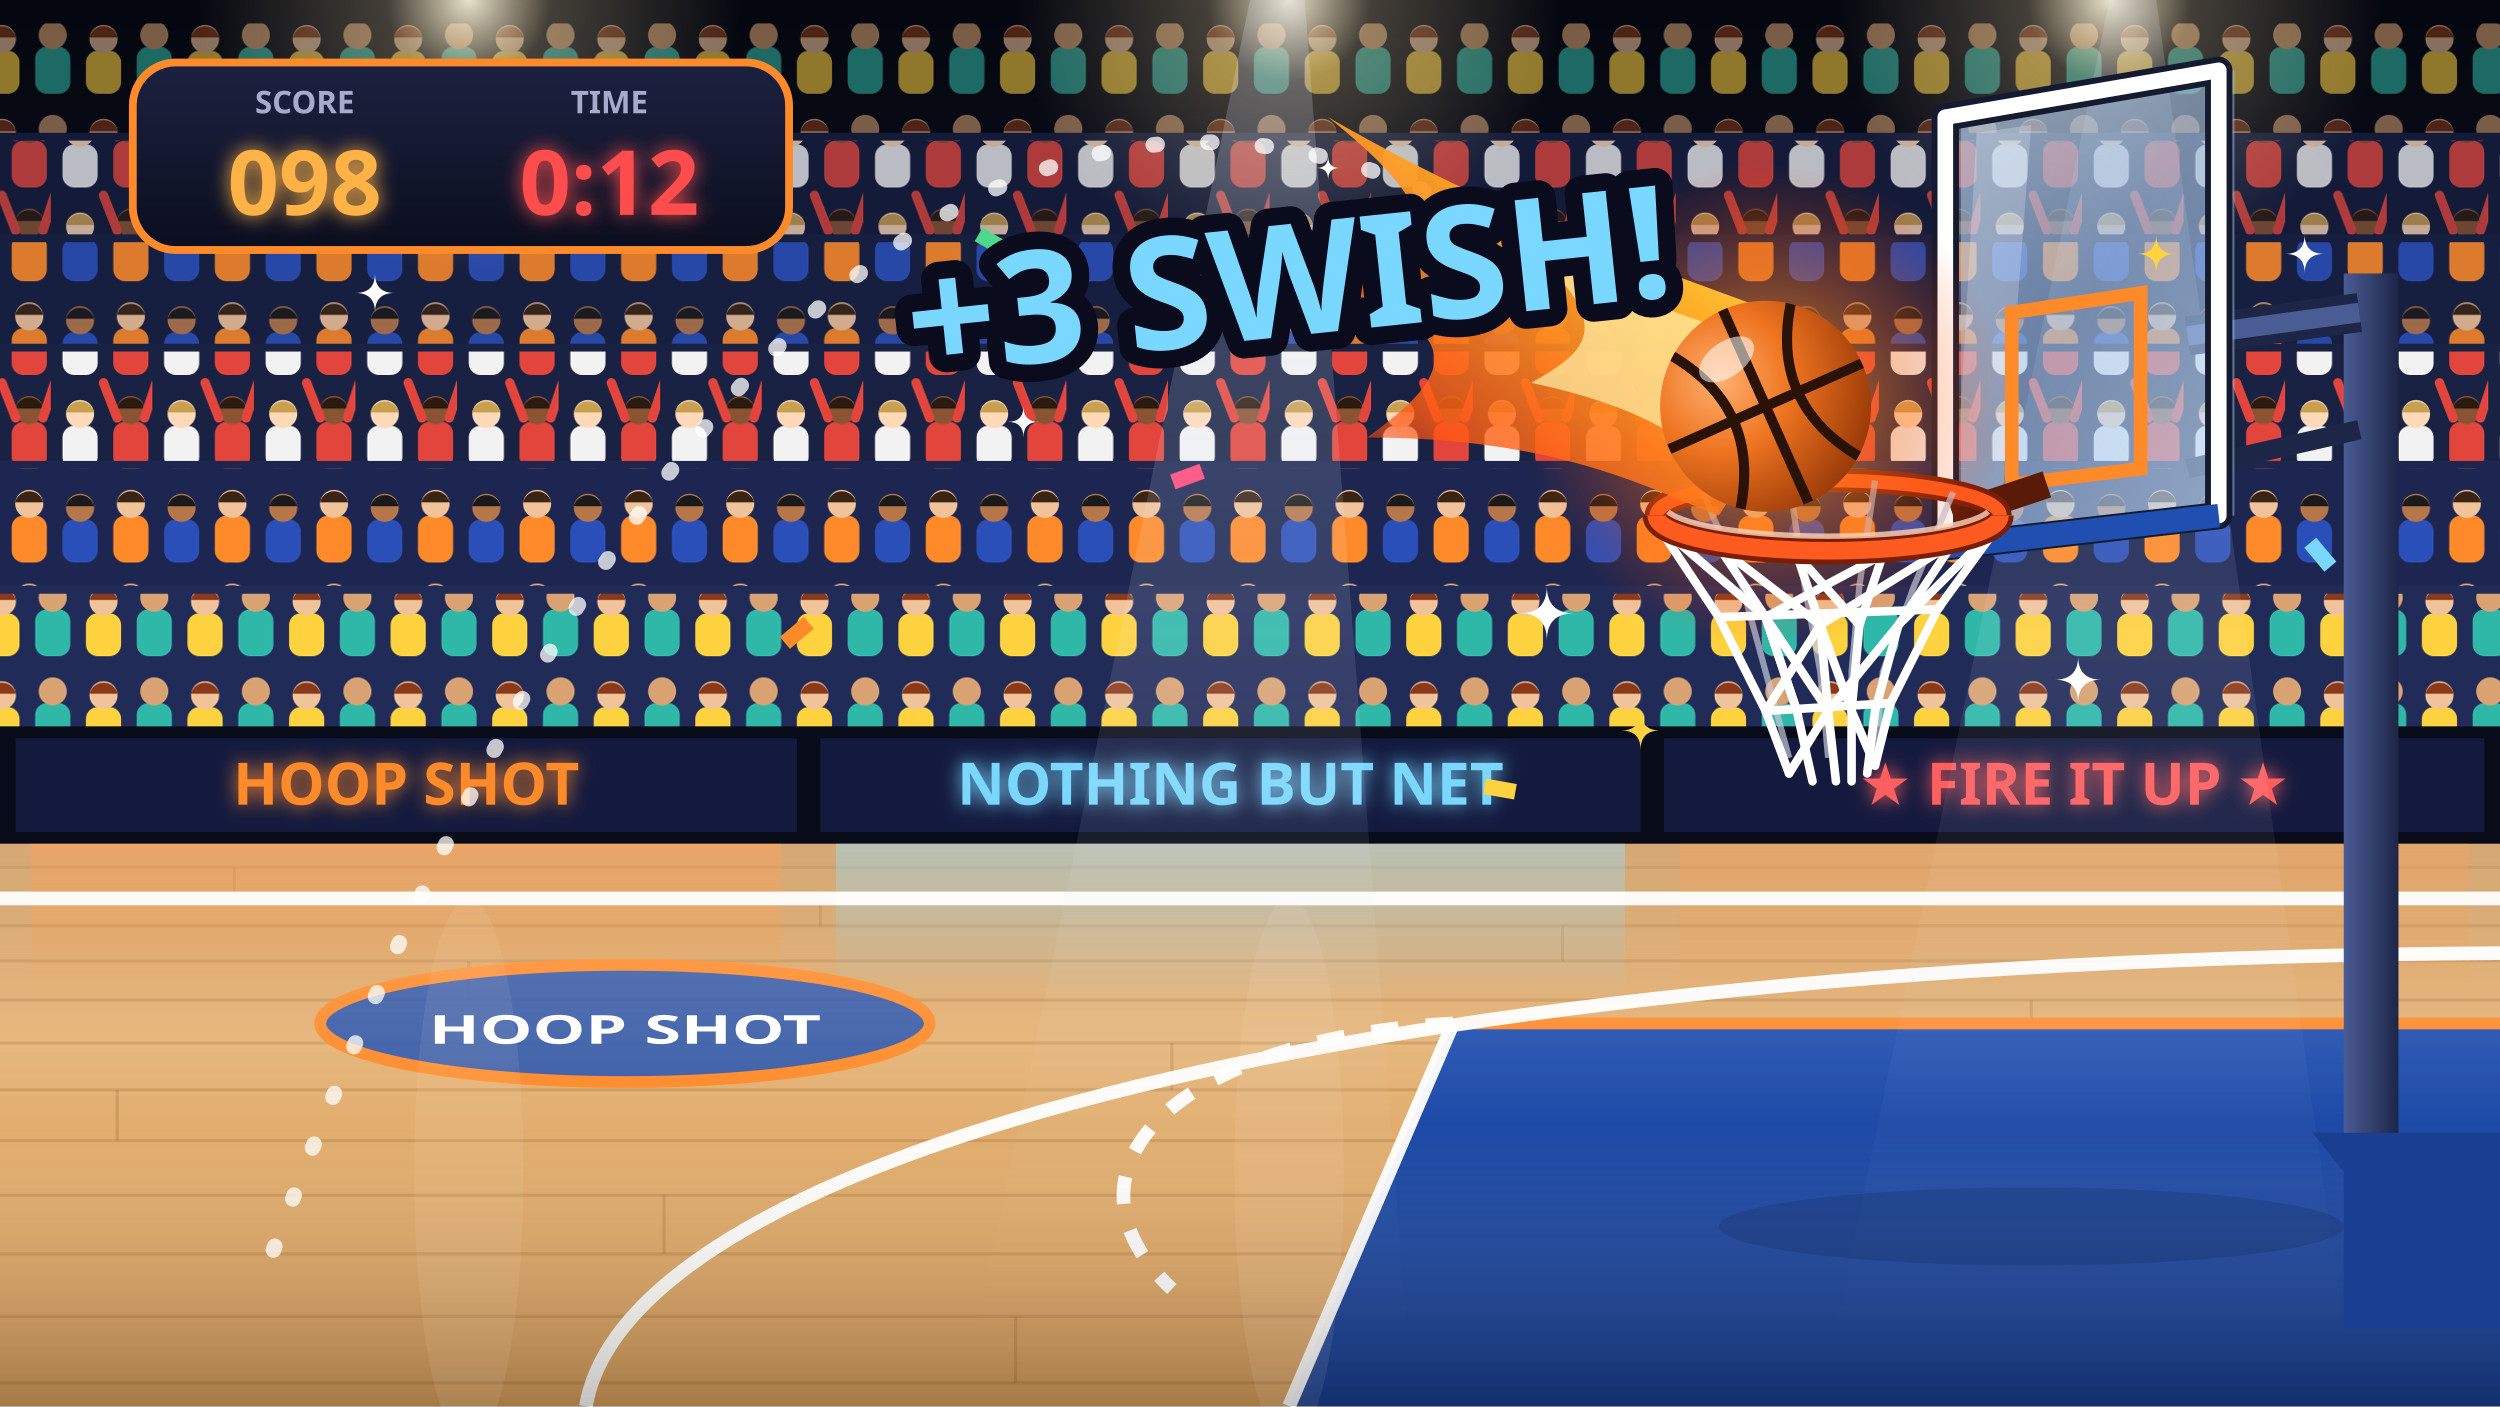
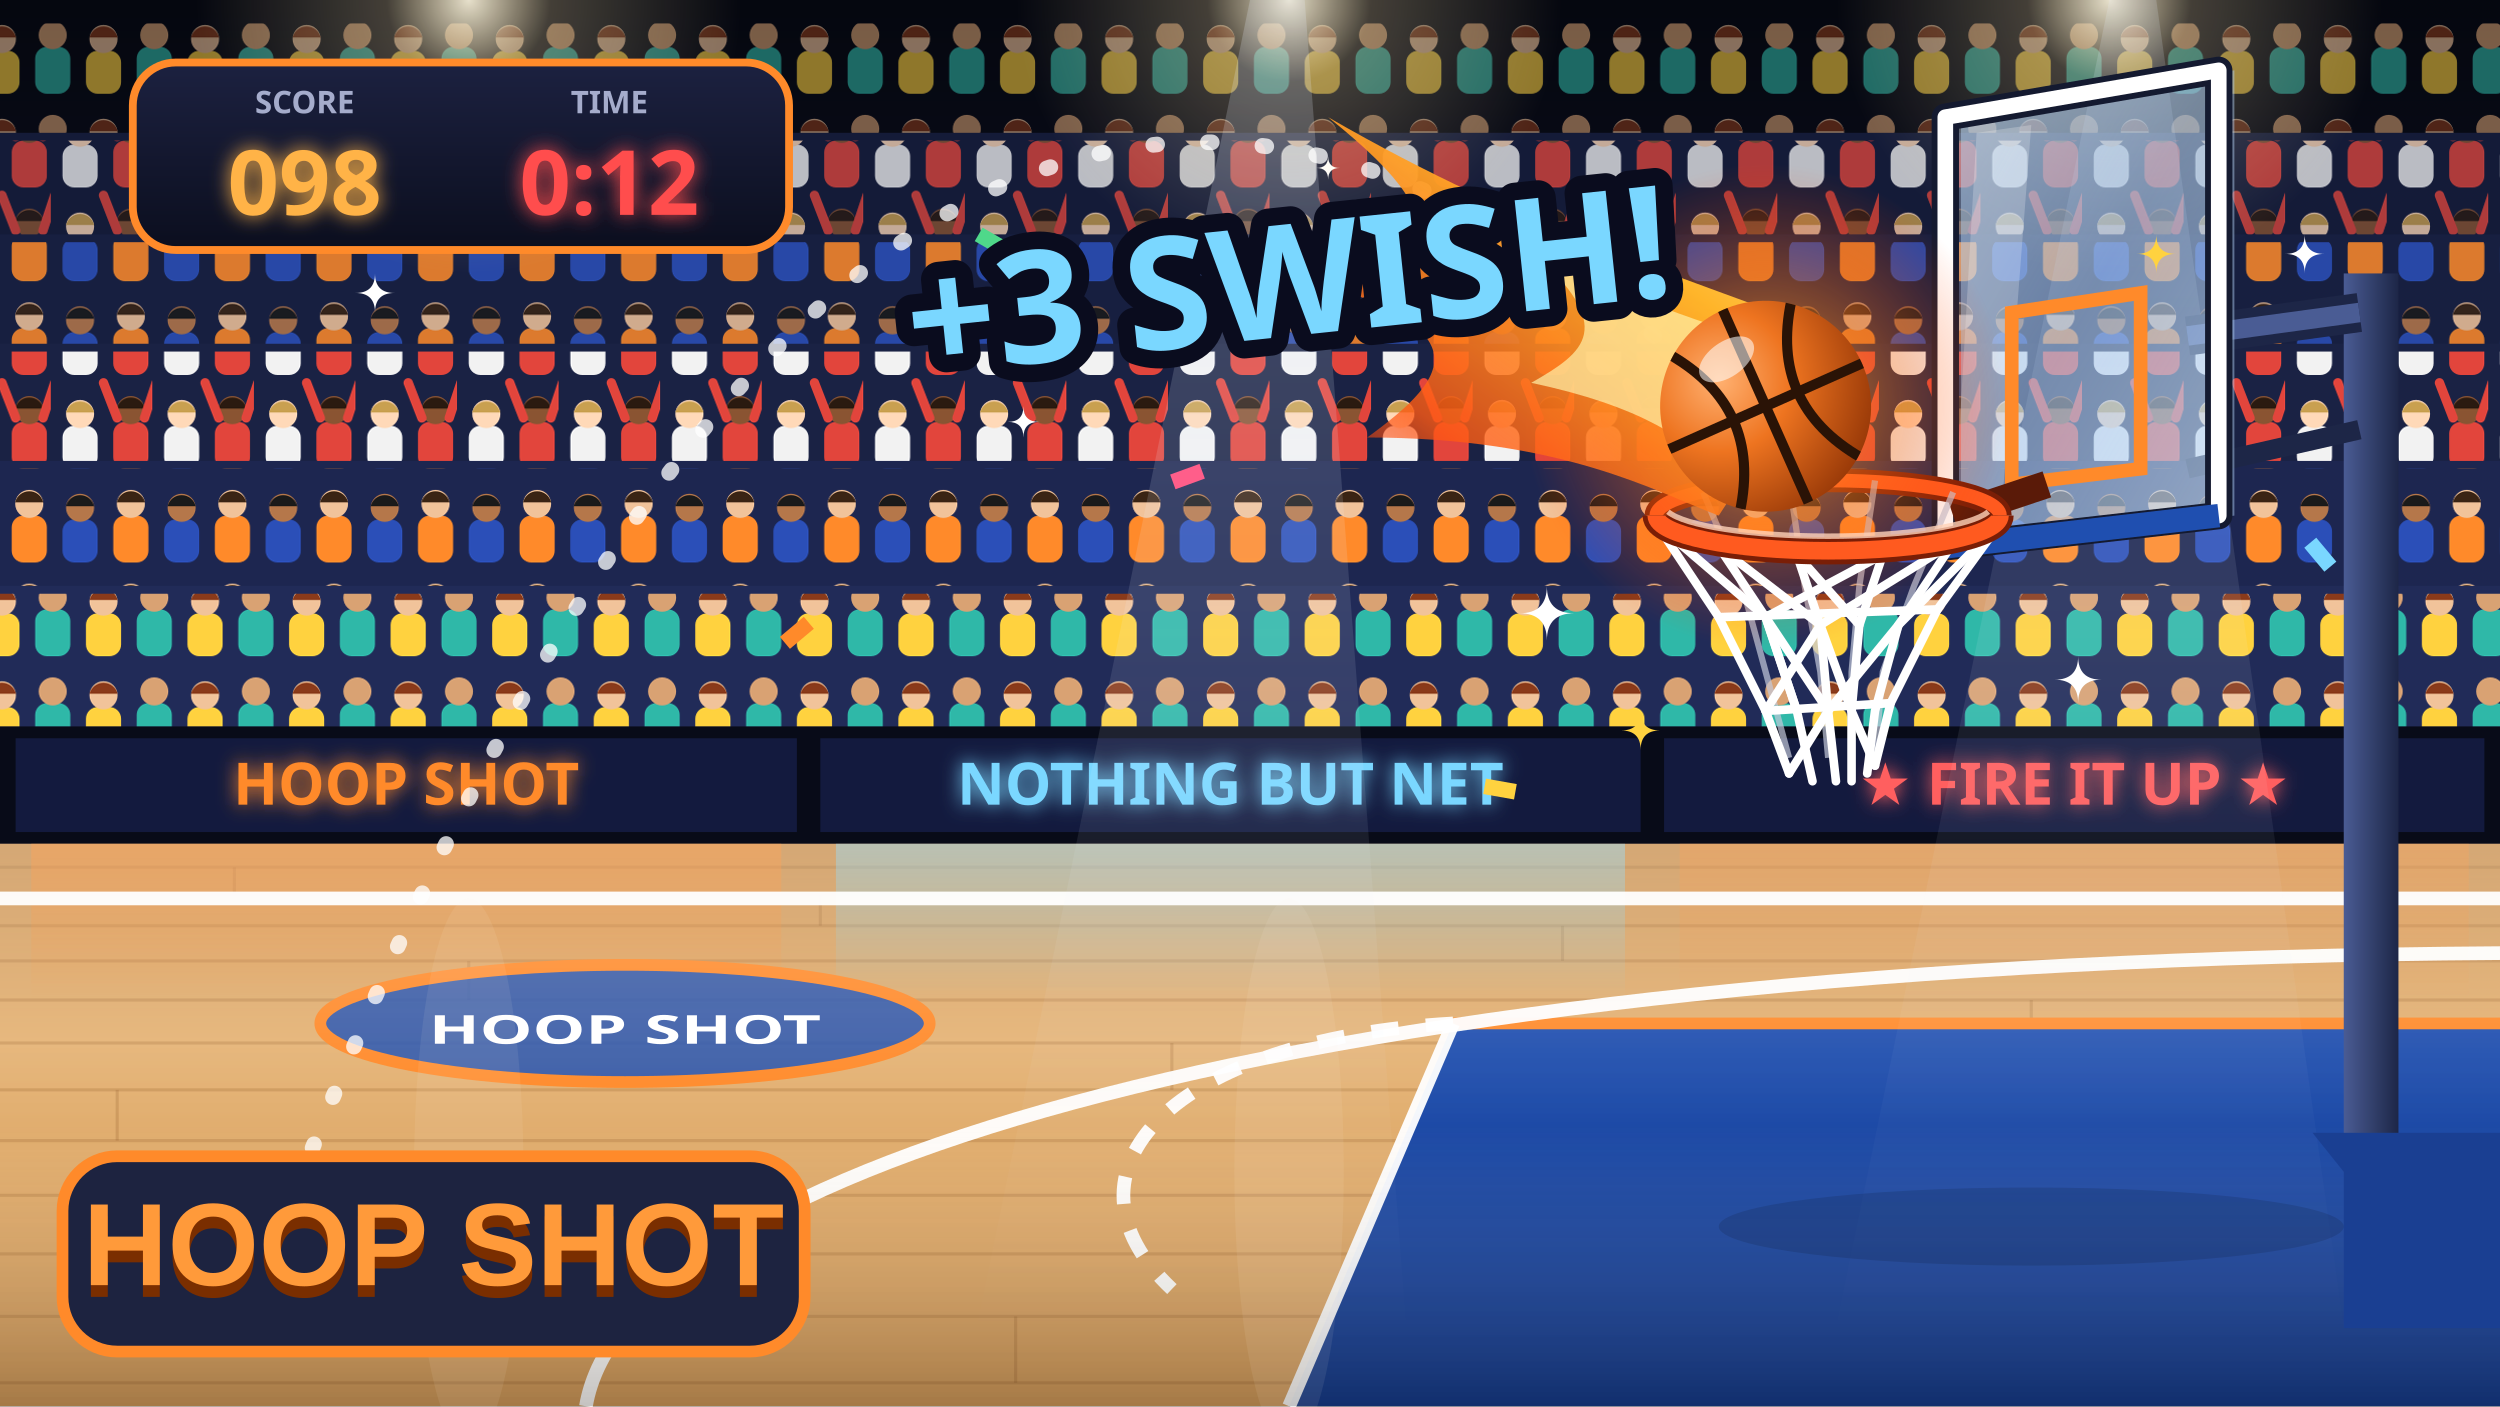
<svg xmlns="http://www.w3.org/2000/svg" viewBox="0 0 640 360" width="640" height="360">
  <defs>
    <linearGradient id="arena" x1="0" y1="0" x2="0" y2="1">
      <stop offset="0" stop-color="#05070f" />
      <stop offset="1" stop-color="#1b2348" />
    </linearGradient>
    <linearGradient id="wood" x1="0" y1="0" x2="0" y2="1">
      <stop offset="0" stop-color="#c98f4e" />
      <stop offset="0.35" stop-color="#e5b375" />
      <stop offset="1" stop-color="#d49c5a" />
    </linearGradient>
    <linearGradient id="lane" x1="0" y1="0" x2="0" y2="1">
      <stop offset="0" stop-color="#1f4fb0" />
      <stop offset="1" stop-color="#173c8c" />
    </linearGradient>
    <linearGradient id="glass" x1="0" y1="0" x2="1" y2="1">
      <stop offset="0" stop-color="#dff1ff" stop-opacity="0.38" />
      <stop offset="0.5" stop-color="#a8d0ff" stop-opacity="0.14" />
      <stop offset="1" stop-color="#dff1ff" stop-opacity="0.34" />
    </linearGradient>
    <linearGradient id="beam" x1="0" y1="0" x2="0" y2="1">
      <stop offset="0" stop-color="#e8f0ff" stop-opacity="0.22" />
      <stop offset="1" stop-color="#e8f0ff" stop-opacity="0" />
    </linearGradient>
    <linearGradient id="pole" x1="0" y1="0" x2="1" y2="0">
      <stop offset="0" stop-color="#4a5c94" />
      <stop offset="1" stop-color="#1d2647" />
    </linearGradient>
    <linearGradient id="sheen" x1="0" y1="0" x2="0" y2="1">
      <stop offset="0" stop-color="#ffffff" stop-opacity="0.22" />
      <stop offset="0.5" stop-color="#ffffff" stop-opacity="0" />
      <stop offset="1" stop-color="#000000" stop-opacity="0.22" />
    </linearGradient>
    <linearGradient id="reflO" x1="0" y1="0" x2="0" y2="1">
      <stop offset="0" stop-color="#ff8a2a" stop-opacity="0.45" />
      <stop offset="1" stop-color="#ff8a2a" stop-opacity="0" />
    </linearGradient>
    <linearGradient id="reflB" x1="0" y1="0" x2="0" y2="1">
      <stop offset="0" stop-color="#7ad7ff" stop-opacity="0.45" />
      <stop offset="1" stop-color="#7ad7ff" stop-opacity="0" />
    </linearGradient>
    <radialGradient id="ball" cx="35%" cy="30%" r="75%">
      <stop offset="0" stop-color="#ffb070" />
      <stop offset="0.45" stop-color="#ee7420" />
      <stop offset="1" stop-color="#9a3a08" />
    </radialGradient>
    <radialGradient id="fireGlow" cx="50%" cy="50%" r="50%">
      <stop offset="0" stop-color="#ffd27a" stop-opacity="0.9" />
      <stop offset="0.45" stop-color="#ff7a1a" stop-opacity="0.45" />
      <stop offset="1" stop-color="#ff3a00" stop-opacity="0" />
    </radialGradient>
    <linearGradient id="flame" x1="1" y1="0" x2="0" y2="1">
      <stop offset="0" stop-color="#fff1a8" />
      <stop offset="0.35" stop-color="#ffb52a" />
      <stop offset="0.75" stop-color="#ff5a14" stop-opacity="0.8" />
      <stop offset="1" stop-color="#ff2a00" stop-opacity="0" />
    </linearGradient>
    <radialGradient id="lamp" cx="50%" cy="50%" r="50%">
      <stop offset="0" stop-color="#fff8e0" stop-opacity="0.9" />
      <stop offset="0.3" stop-color="#ffe7b0" stop-opacity="0.25" />
      <stop offset="1" stop-color="#ffe7b0" stop-opacity="0" />
    </radialGradient>
    <linearGradient id="board" x1="0" y1="0" x2="0" y2="1">
      <stop offset="0" stop-color="#1c2140" />
      <stop offset="1" stop-color="#0b0e1e" />
    </linearGradient>
    <pattern id="crowdA" width="26" height="24" patternUnits="userSpaceOnUse">
      <rect x="3" y="12" width="9" height="12" rx="3" fill="#ff8a2a" />
      <circle cx="7.5" cy="9" r="3.6" fill="#f1c39a" />
      <path d="M3.9 8.6 a3.7 3.7 0 0 1 7.2 0z" fill="#3a2414" />
      <rect x="16" y="13" width="9" height="11" rx="3" fill="#2b4fb8" />
      <circle cx="20.5" cy="10" r="3.6" fill="#b5774a" />
      <path d="M16.9 9.6 a3.7 3.7 0 0 1 7.2 0z" fill="#1a1a1a" />
    </pattern>
    <pattern id="crowdB" width="26" height="24" patternUnits="userSpaceOnUse" x="13" y="0">
      <rect x="3" y="13" width="9" height="11" rx="3" fill="#f2f2f2" />
      <circle cx="7.5" cy="10" r="3.6" fill="#ffd9b8" />
      <path d="M3.9 9.6 a3.7 3.7 0 0 1 7.2 0z" fill="#c9a050" />
      <rect x="16" y="12" width="9" height="12" rx="3" fill="#e2453c" />
      <circle cx="20.5" cy="9" r="3.6" fill="#8a5432" />
      <path d="M16.9 8.6 a3.7 3.7 0 0 1 7.2 0z" fill="#2a1a10" />
      <path d="M17 11 L13.5 2 M24 11 L27 2" stroke="#e2453c" stroke-width="2.4" stroke-linecap="round" />
    </pattern>
    <pattern id="crowdC" width="26" height="24" patternUnits="userSpaceOnUse" x="6" y="0">
      <rect x="3" y="12" width="9" height="12" rx="3" fill="#2fb8a8" />
      <circle cx="7.5" cy="9" r="3.6" fill="#d9a273" />
      <rect x="16" y="13" width="9" height="11" rx="3" fill="#ffd23f" />
      <circle cx="20.5" cy="10" r="3.6" fill="#f1c39a" />
      <path d="M16.9 9.6 a3.7 3.7 0 0 1 7.2 0z" fill="#8a3a1a" />
    </pattern>
    <filter id="soft" x="-30%" y="-30%" width="160%" height="160%">
      <feGaussianBlur stdDeviation="3" />
    </filter>
    <filter id="glow" x="-30%" y="-60%" width="160%" height="220%">
      <feGaussianBlur stdDeviation="2.5" result="b" />
      <feMerge>
        <feMergeNode in="b" />
        <feMergeNode in="SourceGraphic" />
      </feMerge>
    </filter>
    <clipPath id="ballClip">
      <circle cx="0" cy="0" r="27" />
    </clipPath>
  </defs>
  <rect width="640" height="360" fill="url(#arena)" />
  <rect x="0" y="6" width="640" height="34" fill="url(#crowdC)" opacity="0.55" />
  <rect x="0" y="34" width="640" height="28" fill="#141b38" />
  <rect x="0" y="36" width="640" height="26" fill="url(#crowdB)" opacity="0.75" />
  <rect x="0" y="60" width="640" height="30" fill="#171f40" />
  <rect x="0" y="62" width="640" height="28" fill="url(#crowdA)" opacity="0.85" />
  <rect x="0" y="88" width="640" height="32" fill="#1a2244" />
  <rect x="0" y="90" width="640" height="30" fill="url(#crowdB)" />
  <rect x="0" y="118" width="640" height="34" fill="#1d2650" />
  <rect x="0" y="120" width="640" height="32" fill="url(#crowdA)" />
  <rect x="0" y="150" width="640" height="36" fill="#212b58" />
  <rect x="0" y="152" width="640" height="34" fill="url(#crowdC)" />
  <g fill="#ffffff">
    <path d="M96 70 q0 5 5 5 q-5 0 -5 5 q0 -5 -5 -5 q5 0 5 -5z" />
    <path d="M262 104 q0 4 4 4 q-4 0 -4 4 q0 -4 -4 -4 q4 0 4 -4z" />
    <path d="M590 60 q0 5 5 5 q-5 0 -5 5 q0 -5 -5 -5 q5 0 5 -5z" />
    <path d="M340 40 q0 3 3 3 q-3 0 -3 3 q0 -3 -3 -3 q3 0 3 -3z" />
  </g>
  <circle cx="120" cy="0" r="70" fill="url(#lamp)" />
  <circle cx="330" cy="0" r="70" fill="url(#lamp)" />
  <circle cx="540" cy="0" r="70" fill="url(#lamp)" />
  <rect x="0" y="186" width="640" height="30" fill="#080b18" />
  <rect x="4" y="189" width="200" height="24" fill="#131a3e" />
  <rect x="210" y="189" width="210" height="24" fill="#131a3e" />
  <rect x="426" y="189" width="210" height="24" fill="#131a3e" />
  <g font-family="Fredoka, 'Trebuchet MS', sans-serif" font-weight="700" font-size="15" text-anchor="middle" filter="url(#glow)">
    <text x="104" y="206" fill="#ff8a2a">HOOP SHOT</text>
    <text x="315" y="206" fill="#7ad7ff">NOTHING BUT NET</text>
    <text x="531" y="206" fill="#ff5e5e">★ FIRE IT UP ★</text>
  </g>
  <rect x="0" y="216" width="640" height="144" fill="url(#wood)" />
  <g stroke="#8a5420" stroke-opacity="0.22" stroke-width="0.8">
    <path d="M0 222H640M0 229H640M0 237H640M0 246H640M0 256H640M0 267H640M0 279H640M0 292H640M0 306H640M0 321H640M0 337H640M0 354H640" />
    <path d="M60 222V229M210 229V237M400 237V246M120 246V256M520 256V267M300 267V279M30 279V292M450 292V306M170 306V321M580 321V337M260 337V354" />
  </g>
  <rect x="8" y="216" width="192" height="40" fill="url(#reflO)" />
  <rect x="214" y="216" width="202" height="40" fill="url(#reflB)" />
  <rect x="430" y="216" width="202" height="40" fill="url(#reflO)" opacity="0.7" />
  <path d="M330 360 L372 262 L640 262 L640 360 Z" fill="url(#lane)" />
  <path d="M372 262 L640 262" stroke="#ff8a2a" stroke-width="3" />
  <g fill="none" stroke="#ffffff" stroke-width="3.5" stroke-opacity="0.95">
    <path d="M330 360 L372 262" />
    <path d="M0 230 L640 230" />
    <path d="M150 360 C 160 300, 330 246, 640 244" />
    <path d="M372 262 C 300 266, 268 300, 300 330" stroke-dasharray="7 7" />
  </g>
  <ellipse cx="160" cy="262" rx="78" ry="15" fill="#1f4fb0" opacity="0.85" />
  <ellipse cx="160" cy="262" rx="78" ry="15" fill="none" stroke="#ff8a2a" stroke-width="3" />
  <text x="160" y="268" font-family="Fredoka, 'Trebuchet MS', sans-serif" font-weight="700" font-size="17" fill="#ffffff" text-anchor="middle" transform="translate(160 266) scale(1 0.6) translate(-160 -266)">HOOP SHOT</text>
  <rect x="0" y="216" width="640" height="144" fill="url(#sheen)" />
  <ellipse cx="120" cy="300" rx="14" ry="70" fill="#fff6e0" opacity="0.08" />
  <ellipse cx="330" cy="300" rx="14" ry="70" fill="#fff6e0" opacity="0.08" />
  <path d="M320 0 L250 340 L360 340 L334 0 Z" fill="url(#beam)" />
  <path d="M540 0 L470 340 L600 340 L552 0 Z" fill="url(#beam)" opacity="0.8" />
  <rect x="600" y="70" width="14" height="230" fill="url(#pole)" />
  <path d="M600 300 L592 290 L640 290 L640 340 L600 340 Z" fill="#1a3f92" />
  <path d="M560 86 L604 80" stroke="#1d2647" stroke-width="10" />
  <path d="M560 86 L604 80" stroke="#4a5c94" stroke-width="5" />
  <path d="M560 120 L604 110" stroke="#1d2647" stroke-width="5" />
  <ellipse cx="520" cy="314" rx="80" ry="10" fill="#000" opacity="0.12" />
  <path d="M498 30 L568 18 L568 132 L498 140 Z" fill="#a8c6e8" opacity="0.5" transform="translate(4 0)" />
  <path d="M498 30 L568 18 L568 132 L498 140 Z" fill="url(#glass)" />
  <path d="M506 34 L520 32 L512 136 L500 138 Z" fill="#ffffff" opacity="0.22" />
  <path d="M498 30 L568 18 L568 132 L498 140 Z" fill="none" stroke="#141a30" stroke-width="7" stroke-linejoin="round" />
  <path d="M498 30 L568 18 L568 132 L498 140 Z" fill="none" stroke="#ffffff" stroke-width="4" stroke-linejoin="round" />
  <path d="M515 80 L548 75 L548 120 L515 124 Z" fill="none" stroke="#ff8a2a" stroke-width="3.5" />
  <path d="M498 140 L568 132" stroke="#1f4fb0" stroke-width="6" />
  <path d="M500 132 L524 124" stroke="#5a1a08" stroke-width="7" />
  <path d="M424 132 A44 9 0 0 1 512 132" fill="none" stroke="#7a1e06" stroke-width="6" />
  <path d="M424 132 A44 9 0 0 1 512 132" fill="none" stroke="#ff5a1f" stroke-width="3.5" />
  <g stroke="#c3c9da" stroke-width="1.6" stroke-opacity="0.7" fill="none">
    <path d="M436 126 L446 150 L452 172 L458 194" />
    <path d="M458 123 L462 150 L466 172 L468 194" />
    <path d="M480 123 L476 150 L474 172 L474 194" />
    <path d="M500 126 L490 150 L482 172 L480 194" />
  </g>
  <path d="M70 320 Q 230 -110 452 112" fill="none" stroke="#ffffff" stroke-width="4" stroke-linecap="round" stroke-dasharray="1 13" opacity="0.75" />
  <circle cx="452" cy="104" r="62" fill="url(#fireGlow)" />
  <path d="M470 86 C 430 70, 392 60, 340 30 C 380 62, 360 66, 330 70 C 380 84, 372 96, 350 112 C 400 112, 424 126, 440 132 Z" fill="url(#flame)" />
  <path d="M466 92 C 440 84, 420 78, 392 64 C 414 84, 406 90, 392 98 C 420 104, 432 112, 444 124 Z" fill="#fff1a8" opacity="0.7" />
  <g transform="translate(452 104) rotate(-24)">
    <circle cx="0" cy="0" r="27" fill="url(#ball)" />
    <g clip-path="url(#ballClip)" stroke="#2a1306" stroke-width="2.6" fill="none" stroke-linecap="round">
      <path d="M0 -27 V27 M-27 0 H27" />
      <path d="M-17 -22 Q -1 0 -17 22" />
      <path d="M17 -22 Q 1 0 17 22" />
    </g>
  </g>
  <ellipse cx="442" cy="92" rx="8" ry="4.5" fill="#ffffff" opacity="0.55" transform="rotate(-35 442 92)" />
  <g stroke="#ffffff" stroke-width="2.2" fill="none" stroke-linecap="round">
    <path d="M424 134 L440 158 L452 182 L458 198" />
    <path d="M440 140 L452 158 L460 182 L464 200" />
    <path d="M460 142 L466 160 L468 182 L470 200" />
    <path d="M482 142 L476 160 L474 182 L474 200" />
    <path d="M500 139 L486 160 L480 182 L478 198" />
    <path d="M512 134 L496 156 L484 180 L480 196" />
    <path d="M424 134 L452 158 L468 182" />
    <path d="M440 140 L466 160 L474 182 L480 196" />
    <path d="M460 142 L476 160" />
    <path d="M512 134 L486 160 L468 182 L458 198" />
    <path d="M500 139 L466 160 L452 182" />
    <path d="M482 142 L452 158 L460 182" />
    <path d="M440 158 L496 156 M452 182 L484 180" />
  </g>
  <path d="M424 132 A44 9 0 0 0 512 132" fill="none" stroke="#7a1e06" stroke-width="7" />
  <path d="M424 132 A44 9 0 0 0 512 132" fill="none" stroke="#ff5a1f" stroke-width="4.5" />
  <path d="M427 131 A42 8 0 0 0 509 131" fill="none" stroke="#ffd2b8" stroke-width="1.4" opacity="0.8" />
  <g fill="#ffffff">
    <path d="M396 150 q0 7 7 7 q-7 0 -7 7 q0 -7 -7 -7 q7 0 7 -7z" />
    <path d="M532 168 q0 6 6 6 q-6 0 -6 6 q0 -6 -6 -6 q6 0 6 -6z" />
  </g>
  <g fill="#ffd23f">
    <path d="M420 182 q0 5 5 5 q-5 0 -5 5 q0 -5 -5 -5 q5 0 5 -5z" />
    <path d="M552 60 q0 5 5 5 q-5 0 -5 5 q0 -5 -5 -5 q5 0 5 -5z" />
  </g>
  <rect x="250" y="60" width="8" height="4" fill="#4fd88a" transform="rotate(30 254 62)" />
  <rect x="300" y="120" width="8" height="4" fill="#ff5e8a" transform="rotate(-20 304 122)" />
  <rect x="590" y="140" width="8" height="4" fill="#7ad7ff" transform="rotate(50 594 142)" />
  <rect x="380" y="200" width="8" height="4" fill="#ffd23f" transform="rotate(10 384 202)" />
  <rect x="200" y="160" width="8" height="4" fill="#ff8a2a" transform="rotate(-40 204 162)" />
  <g font-family="Fredoka, 'Trebuchet MS', sans-serif" font-weight="700" text-anchor="middle" transform="rotate(-6 330 74)">
    <text x="330" y="86" font-size="40" fill="none" stroke="#0a0c1e" stroke-width="9" stroke-linejoin="round">+3 SWISH!</text>
    <text x="330" y="86" font-size="40" fill="#7ad7ff">+3 SWISH!</text>
  </g>
  <rect x="34" y="16" width="168" height="48" rx="11" fill="url(#board)" stroke="#ff8a2a" stroke-width="2" />
  <g font-family="Fredoka, 'Trebuchet MS', sans-serif" font-weight="700" text-anchor="middle">
    <text x="78" y="29" font-size="8" fill="#c8d0f0" opacity="0.8">SCORE</text>
    <text x="78" y="55" font-size="23" fill="#ffb347" filter="url(#glow)">098</text>
    <text x="156" y="29" font-size="8" fill="#c8d0f0" opacity="0.8">TIME</text>
    <text x="156" y="55" font-size="23" fill="#ff4d4d" filter="url(#glow)">0:12</text>
  </g>
+   <g>
+     <rect x="16" y="296" width="190" height="50" rx="14" fill="#1d2340" stroke="#ff8a2a" stroke-width="3" />
+     <text x="111" y="332" text-anchor="middle" font-family="'Trebuchet MS', 'Arial Black', Arial, sans-serif" font-weight="900" font-size="30" fill="#7a2e00">HOOP SHOT</text>
+     <text x="111" y="329" text-anchor="middle" font-family="'Trebuchet MS', 'Arial Black', Arial, sans-serif" font-weight="900" font-size="30" fill="#ff9a3a">HOOP SHOT</text>
+   </g>
</svg>
